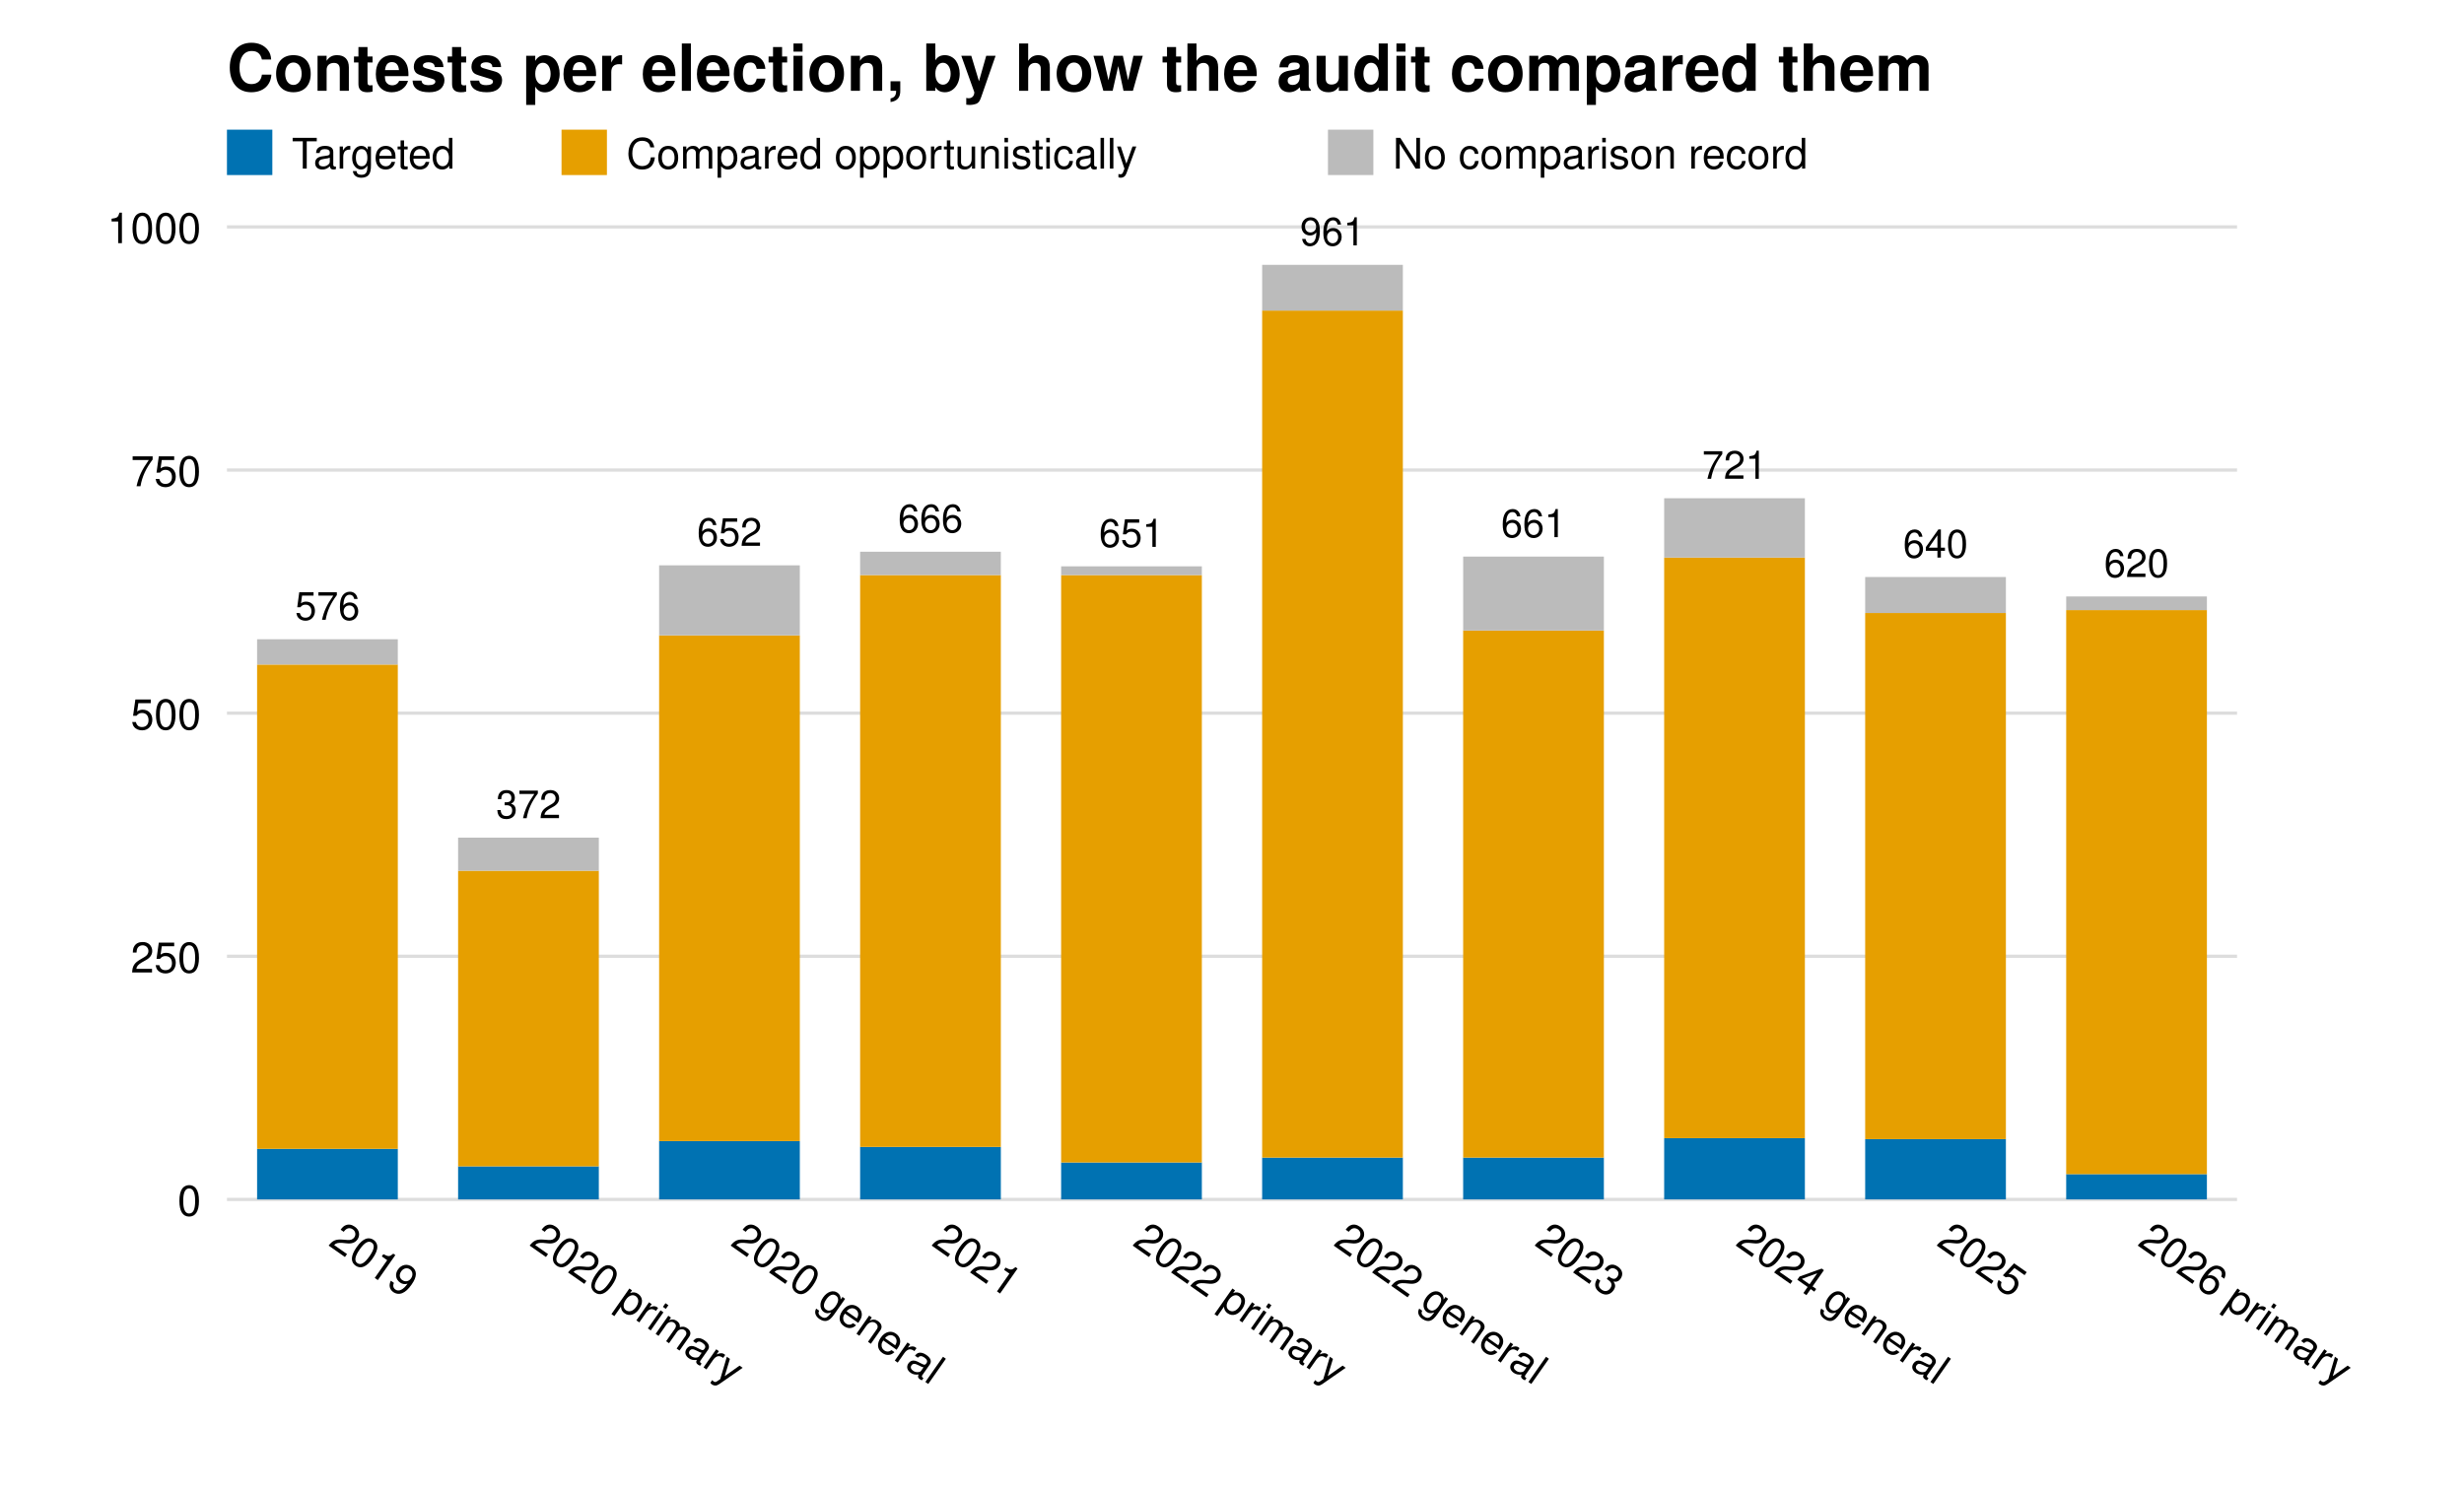
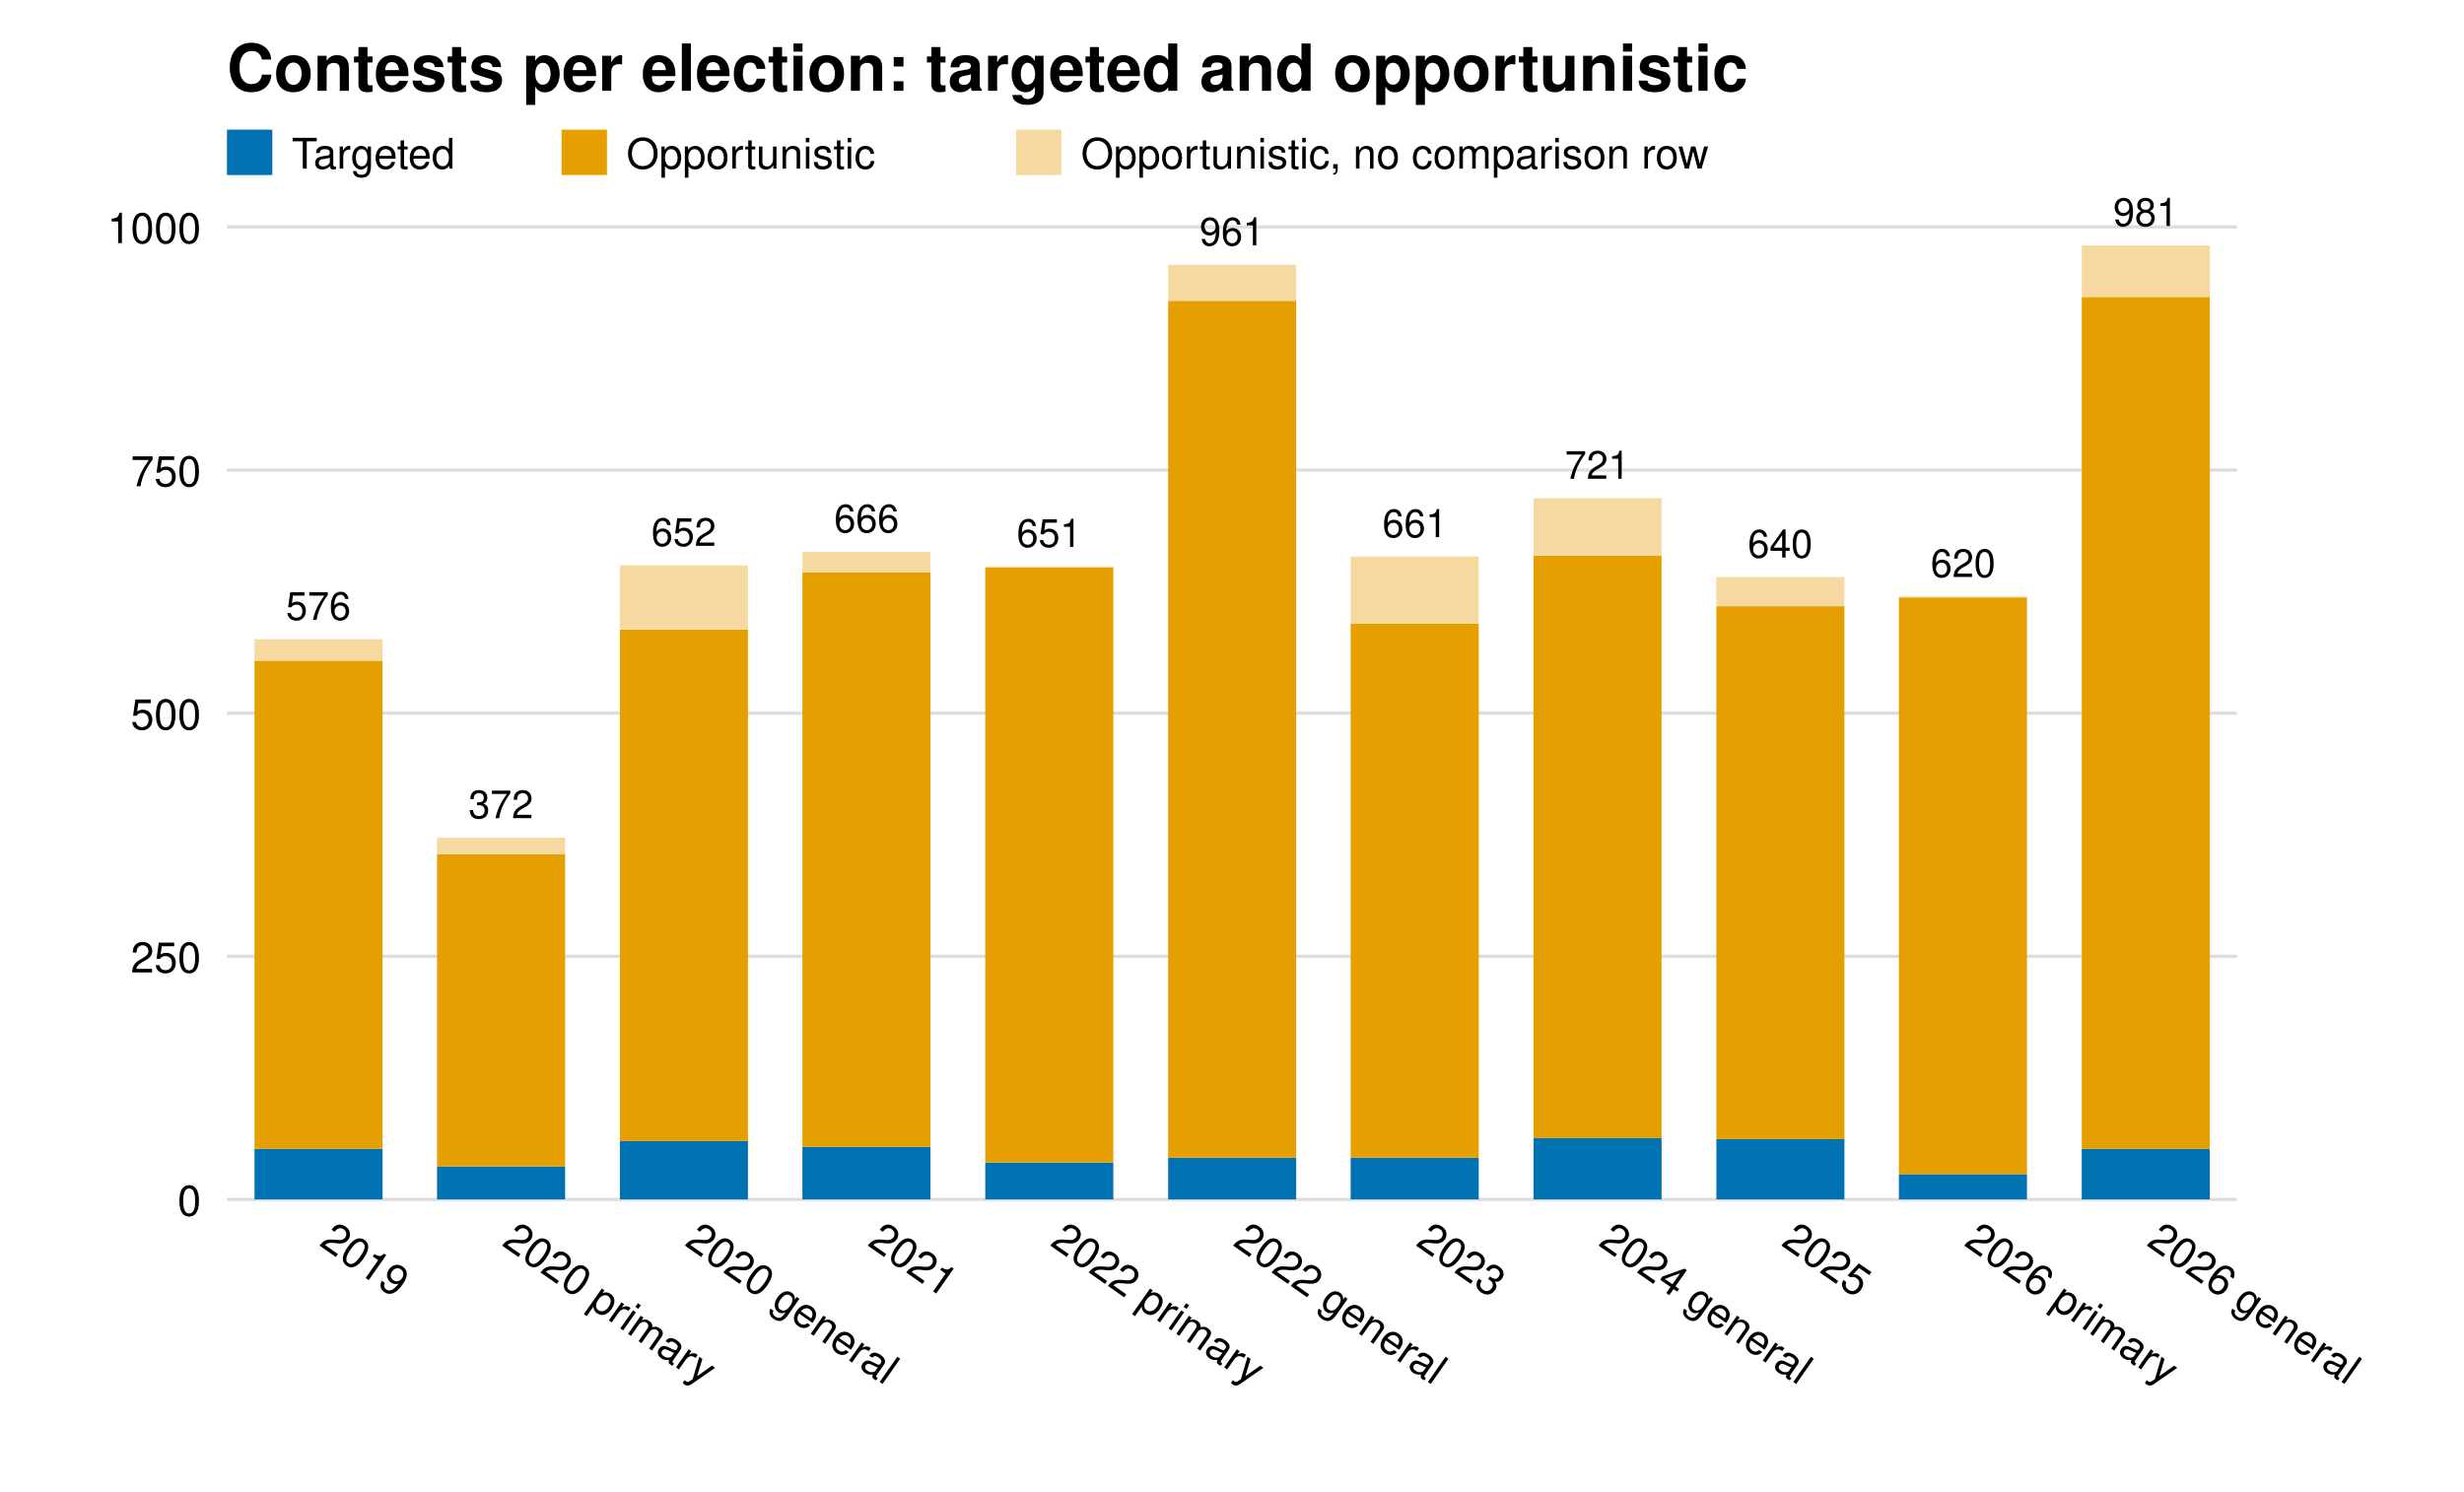
<svg xmlns="http://www.w3.org/2000/svg" width="760" height="460" viewBox="0 0 760 460" font-family="Helvetica, Arial, sans-serif">
-   <text x="70" y="28" font-size="20" font-weight="bold">Contests per election, by how the audit compared them</text>
+   <text x="70" y="28" font-size="20" font-weight="bold">Contests per election: targeted and opportunistic</text>
  <line x1="70" x2="690" y1="370.0" y2="370.0" stroke="#dddddd" />
  <text x="62" y="375.0" font-size="13" text-anchor="end">0</text>
  <line x1="70" x2="690" y1="295.0" y2="295.0" stroke="#dddddd" />
  <text x="62" y="300.0" font-size="13" text-anchor="end">250</text>
  <line x1="70" x2="690" y1="220.0" y2="220.0" stroke="#dddddd" />
  <text x="62" y="225.0" font-size="13" text-anchor="end">500</text>
  <line x1="70" x2="690" y1="145.0" y2="145.0" stroke="#dddddd" />
  <text x="62" y="150.0" font-size="13" text-anchor="end">750</text>
  <line x1="70" x2="690" y1="70.0" y2="70.0" stroke="#dddddd" />
  <text x="62" y="75.0" font-size="13" text-anchor="end">1000</text>
-   <rect x="79.3" y="354.4" width="43.4" height="15.6" fill="#0072B2" />
-   <rect x="79.3" y="205.0" width="43.4" height="149.4" fill="#E69F00" />
-   <rect x="79.3" y="197.2" width="43.4" height="7.8" fill="#BBBBBB" />
-   <text x="101.0" y="191.2" font-size="12" text-anchor="middle">576</text>
-   <text transform="translate(101.0,384) rotate(35)" font-size="13">2019</text>
-   <rect x="141.3" y="359.8" width="43.4" height="10.2" fill="#0072B2" />
-   <rect x="141.3" y="268.6" width="43.4" height="91.2" fill="#E69F00" />
-   <rect x="141.3" y="258.4" width="43.4" height="10.2" fill="#BBBBBB" />
-   <text x="163.0" y="252.4" font-size="12" text-anchor="middle">372</text>
-   <text transform="translate(163.0,384) rotate(35)" font-size="13">2020 primary</text>
-   <rect x="203.3" y="352.0" width="43.4" height="18.0" fill="#0072B2" />
-   <rect x="203.3" y="196.0" width="43.4" height="156.0" fill="#E69F00" />
-   <rect x="203.3" y="174.4" width="43.4" height="21.6" fill="#BBBBBB" />
-   <text x="225.0" y="168.4" font-size="12" text-anchor="middle">652</text>
-   <text transform="translate(225.0,384) rotate(35)" font-size="13">2020 general</text>
-   <rect x="265.3" y="353.8" width="43.4" height="16.2" fill="#0072B2" />
-   <rect x="265.3" y="177.4" width="43.4" height="176.4" fill="#E69F00" />
-   <rect x="265.3" y="170.2" width="43.4" height="7.2" fill="#BBBBBB" />
-   <text x="287.0" y="164.2" font-size="12" text-anchor="middle">666</text>
-   <text transform="translate(287.0,384) rotate(35)" font-size="13">2021</text>
-   <rect x="327.3" y="358.6" width="43.4" height="11.4" fill="#0072B2" />
-   <rect x="327.3" y="177.4" width="43.4" height="181.2" fill="#E69F00" />
-   <rect x="327.3" y="174.7" width="43.4" height="2.7" fill="#BBBBBB" />
-   <text x="349.0" y="168.7" font-size="12" text-anchor="middle">651</text>
-   <text transform="translate(349.0,384) rotate(35)" font-size="13">2022 primary</text>
-   <rect x="389.3" y="357.1" width="43.4" height="12.9" fill="#0072B2" />
-   <rect x="389.3" y="95.8" width="43.4" height="261.3" fill="#E69F00" />
-   <rect x="389.3" y="81.7" width="43.4" height="14.1" fill="#BBBBBB" />
-   <text x="411.0" y="75.7" font-size="12" text-anchor="middle">961</text>
-   <text transform="translate(411.0,384) rotate(35)" font-size="13">2022 general</text>
-   <rect x="451.3" y="357.1" width="43.4" height="12.9" fill="#0072B2" />
-   <rect x="451.3" y="194.5" width="43.4" height="162.6" fill="#E69F00" />
-   <rect x="451.3" y="171.7" width="43.4" height="22.8" fill="#BBBBBB" />
-   <text x="473.0" y="165.7" font-size="12" text-anchor="middle">661</text>
-   <text transform="translate(473.0,384) rotate(35)" font-size="13">2023</text>
-   <rect x="513.3" y="351.1" width="43.4" height="18.9" fill="#0072B2" />
-   <rect x="513.3" y="172.0" width="43.4" height="179.1" fill="#E69F00" />
-   <rect x="513.3" y="153.7" width="43.4" height="18.3" fill="#BBBBBB" />
-   <text x="535.0" y="147.7" font-size="12" text-anchor="middle">721</text>
-   <text transform="translate(535.0,384) rotate(35)" font-size="13">2024 general</text>
-   <rect x="575.3" y="351.4" width="43.4" height="18.6" fill="#0072B2" />
-   <rect x="575.3" y="189.1" width="43.4" height="162.3" fill="#E69F00" />
-   <rect x="575.3" y="178.0" width="43.4" height="11.1" fill="#BBBBBB" />
-   <text x="597.0" y="172.0" font-size="12" text-anchor="middle">640</text>
-   <text transform="translate(597.0,384) rotate(35)" font-size="13">2025</text>
-   <rect x="637.3" y="362.2" width="43.4" height="7.8" fill="#0072B2" />
-   <rect x="637.3" y="188.2" width="43.4" height="174.0" fill="#E69F00" />
-   <rect x="637.3" y="184.0" width="43.4" height="4.2" fill="#BBBBBB" />
-   <text x="659.0" y="178.0" font-size="12" text-anchor="middle">620</text>
-   <text transform="translate(659.0,384) rotate(35)" font-size="13">2026 primary</text>
+   <rect x="78.5" y="354.4" width="39.5" height="15.6" fill="#0072B2" />
+   <rect x="78.5" y="203.8" width="39.5" height="150.6" fill="#E69F00" />
+   <rect x="78.5" y="197.2" width="39.5" height="6.6" fill="#F5D9A0" />
+   <text x="98.2" y="191.2" font-size="12" text-anchor="middle">576</text>
+   <text transform="translate(98.2,384) rotate(35)" font-size="13">2019</text>
+   <rect x="134.8" y="359.8" width="39.5" height="10.2" fill="#0072B2" />
+   <rect x="134.8" y="263.5" width="39.5" height="96.3" fill="#E69F00" />
+   <rect x="134.8" y="258.4" width="39.5" height="5.1" fill="#F5D9A0" />
+   <text x="154.5" y="252.4" font-size="12" text-anchor="middle">372</text>
+   <text transform="translate(154.5,384) rotate(35)" font-size="13">2020 primary</text>
+   <rect x="191.2" y="352.0" width="39.5" height="18.0" fill="#0072B2" />
+   <rect x="191.2" y="194.2" width="39.5" height="157.8" fill="#E69F00" />
+   <rect x="191.2" y="174.4" width="39.5" height="19.8" fill="#F5D9A0" />
+   <text x="210.9" y="168.4" font-size="12" text-anchor="middle">652</text>
+   <text transform="translate(210.9,384) rotate(35)" font-size="13">2020 general</text>
+   <rect x="247.5" y="353.8" width="39.5" height="16.2" fill="#0072B2" />
+   <rect x="247.5" y="176.5" width="39.5" height="177.3" fill="#E69F00" />
+   <rect x="247.5" y="170.2" width="39.5" height="6.3" fill="#F5D9A0" />
+   <text x="267.3" y="164.2" font-size="12" text-anchor="middle">666</text>
+   <text transform="translate(267.3,384) rotate(35)" font-size="13">2021</text>
+   <rect x="303.9" y="358.6" width="39.5" height="11.4" fill="#0072B2" />
+   <rect x="303.9" y="175.0" width="39.5" height="183.6" fill="#E69F00" />
+   <rect x="303.9" y="174.7" width="39.5" height="0.3" fill="#F5D9A0" />
+   <text x="323.6" y="168.7" font-size="12" text-anchor="middle">651</text>
+   <text transform="translate(323.6,384) rotate(35)" font-size="13">2022 primary</text>
+   <rect x="360.3" y="357.1" width="39.5" height="12.9" fill="#0072B2" />
+   <rect x="360.3" y="92.8" width="39.5" height="264.3" fill="#E69F00" />
+   <rect x="360.3" y="81.7" width="39.5" height="11.1" fill="#F5D9A0" />
+   <text x="380.0" y="75.7" font-size="12" text-anchor="middle">961</text>
+   <text transform="translate(380.0,384) rotate(35)" font-size="13">2022 general</text>
+   <rect x="416.6" y="357.1" width="39.5" height="12.9" fill="#0072B2" />
+   <rect x="416.6" y="192.4" width="39.5" height="164.7" fill="#E69F00" />
+   <rect x="416.6" y="171.7" width="39.5" height="20.7" fill="#F5D9A0" />
+   <text x="436.4" y="165.7" font-size="12" text-anchor="middle">661</text>
+   <text transform="translate(436.4,384) rotate(35)" font-size="13">2023</text>
+   <rect x="473.0" y="351.1" width="39.5" height="18.9" fill="#0072B2" />
+   <rect x="473.0" y="171.4" width="39.5" height="179.7" fill="#E69F00" />
+   <rect x="473.0" y="153.7" width="39.5" height="17.7" fill="#F5D9A0" />
+   <text x="492.7" y="147.7" font-size="12" text-anchor="middle">721</text>
+   <text transform="translate(492.7,384) rotate(35)" font-size="13">2024 general</text>
+   <rect x="529.4" y="351.4" width="39.5" height="18.6" fill="#0072B2" />
+   <rect x="529.4" y="187.0" width="39.5" height="164.4" fill="#E69F00" />
+   <rect x="529.4" y="178.0" width="39.5" height="9.0" fill="#F5D9A0" />
+   <text x="549.1" y="172.0" font-size="12" text-anchor="middle">640</text>
+   <text transform="translate(549.1,384) rotate(35)" font-size="13">2025</text>
+   <rect x="585.7" y="362.2" width="39.5" height="7.8" fill="#0072B2" />
+   <rect x="585.7" y="184.3" width="39.5" height="177.9" fill="#E69F00" />
+   <rect x="585.7" y="184.0" width="39.5" height="0.3" fill="#F5D9A0" />
+   <text x="605.5" y="178.0" font-size="12" text-anchor="middle">620</text>
+   <text transform="translate(605.5,384) rotate(35)" font-size="13">2026 primary</text>
+   <rect x="642.1" y="354.4" width="39.5" height="15.6" fill="#0072B2" />
+   <rect x="642.1" y="91.6" width="39.5" height="262.8" fill="#E69F00" />
+   <rect x="642.1" y="75.7" width="39.5" height="15.9" fill="#F5D9A0" />
+   <text x="661.8" y="69.7" font-size="12" text-anchor="middle">981</text>
+   <text transform="translate(661.8,384) rotate(35)" font-size="13">2026 general</text>
  <rect x="70" y="40" width="14" height="14" fill="#0072B2" />
  <text x="90" y="52" font-size="13">Targeted</text>
  <rect x="173.2" y="40" width="14" height="14" fill="#E69F00" />
-   <text x="193.2" y="52" font-size="13">Compared opportunistically</text>
-   <rect x="409.6" y="40" width="14" height="14" fill="#BBBBBB" />
-   <text x="429.6" y="52" font-size="13">No comparison record</text>
+   <text x="193.2" y="52" font-size="13">Opportunistic</text>
+   <rect x="313.4" y="40" width="14" height="14" fill="#F5D9A0" />
+   <text x="333.4" y="52" font-size="13">Opportunistic, no comparison row</text>
</svg>
